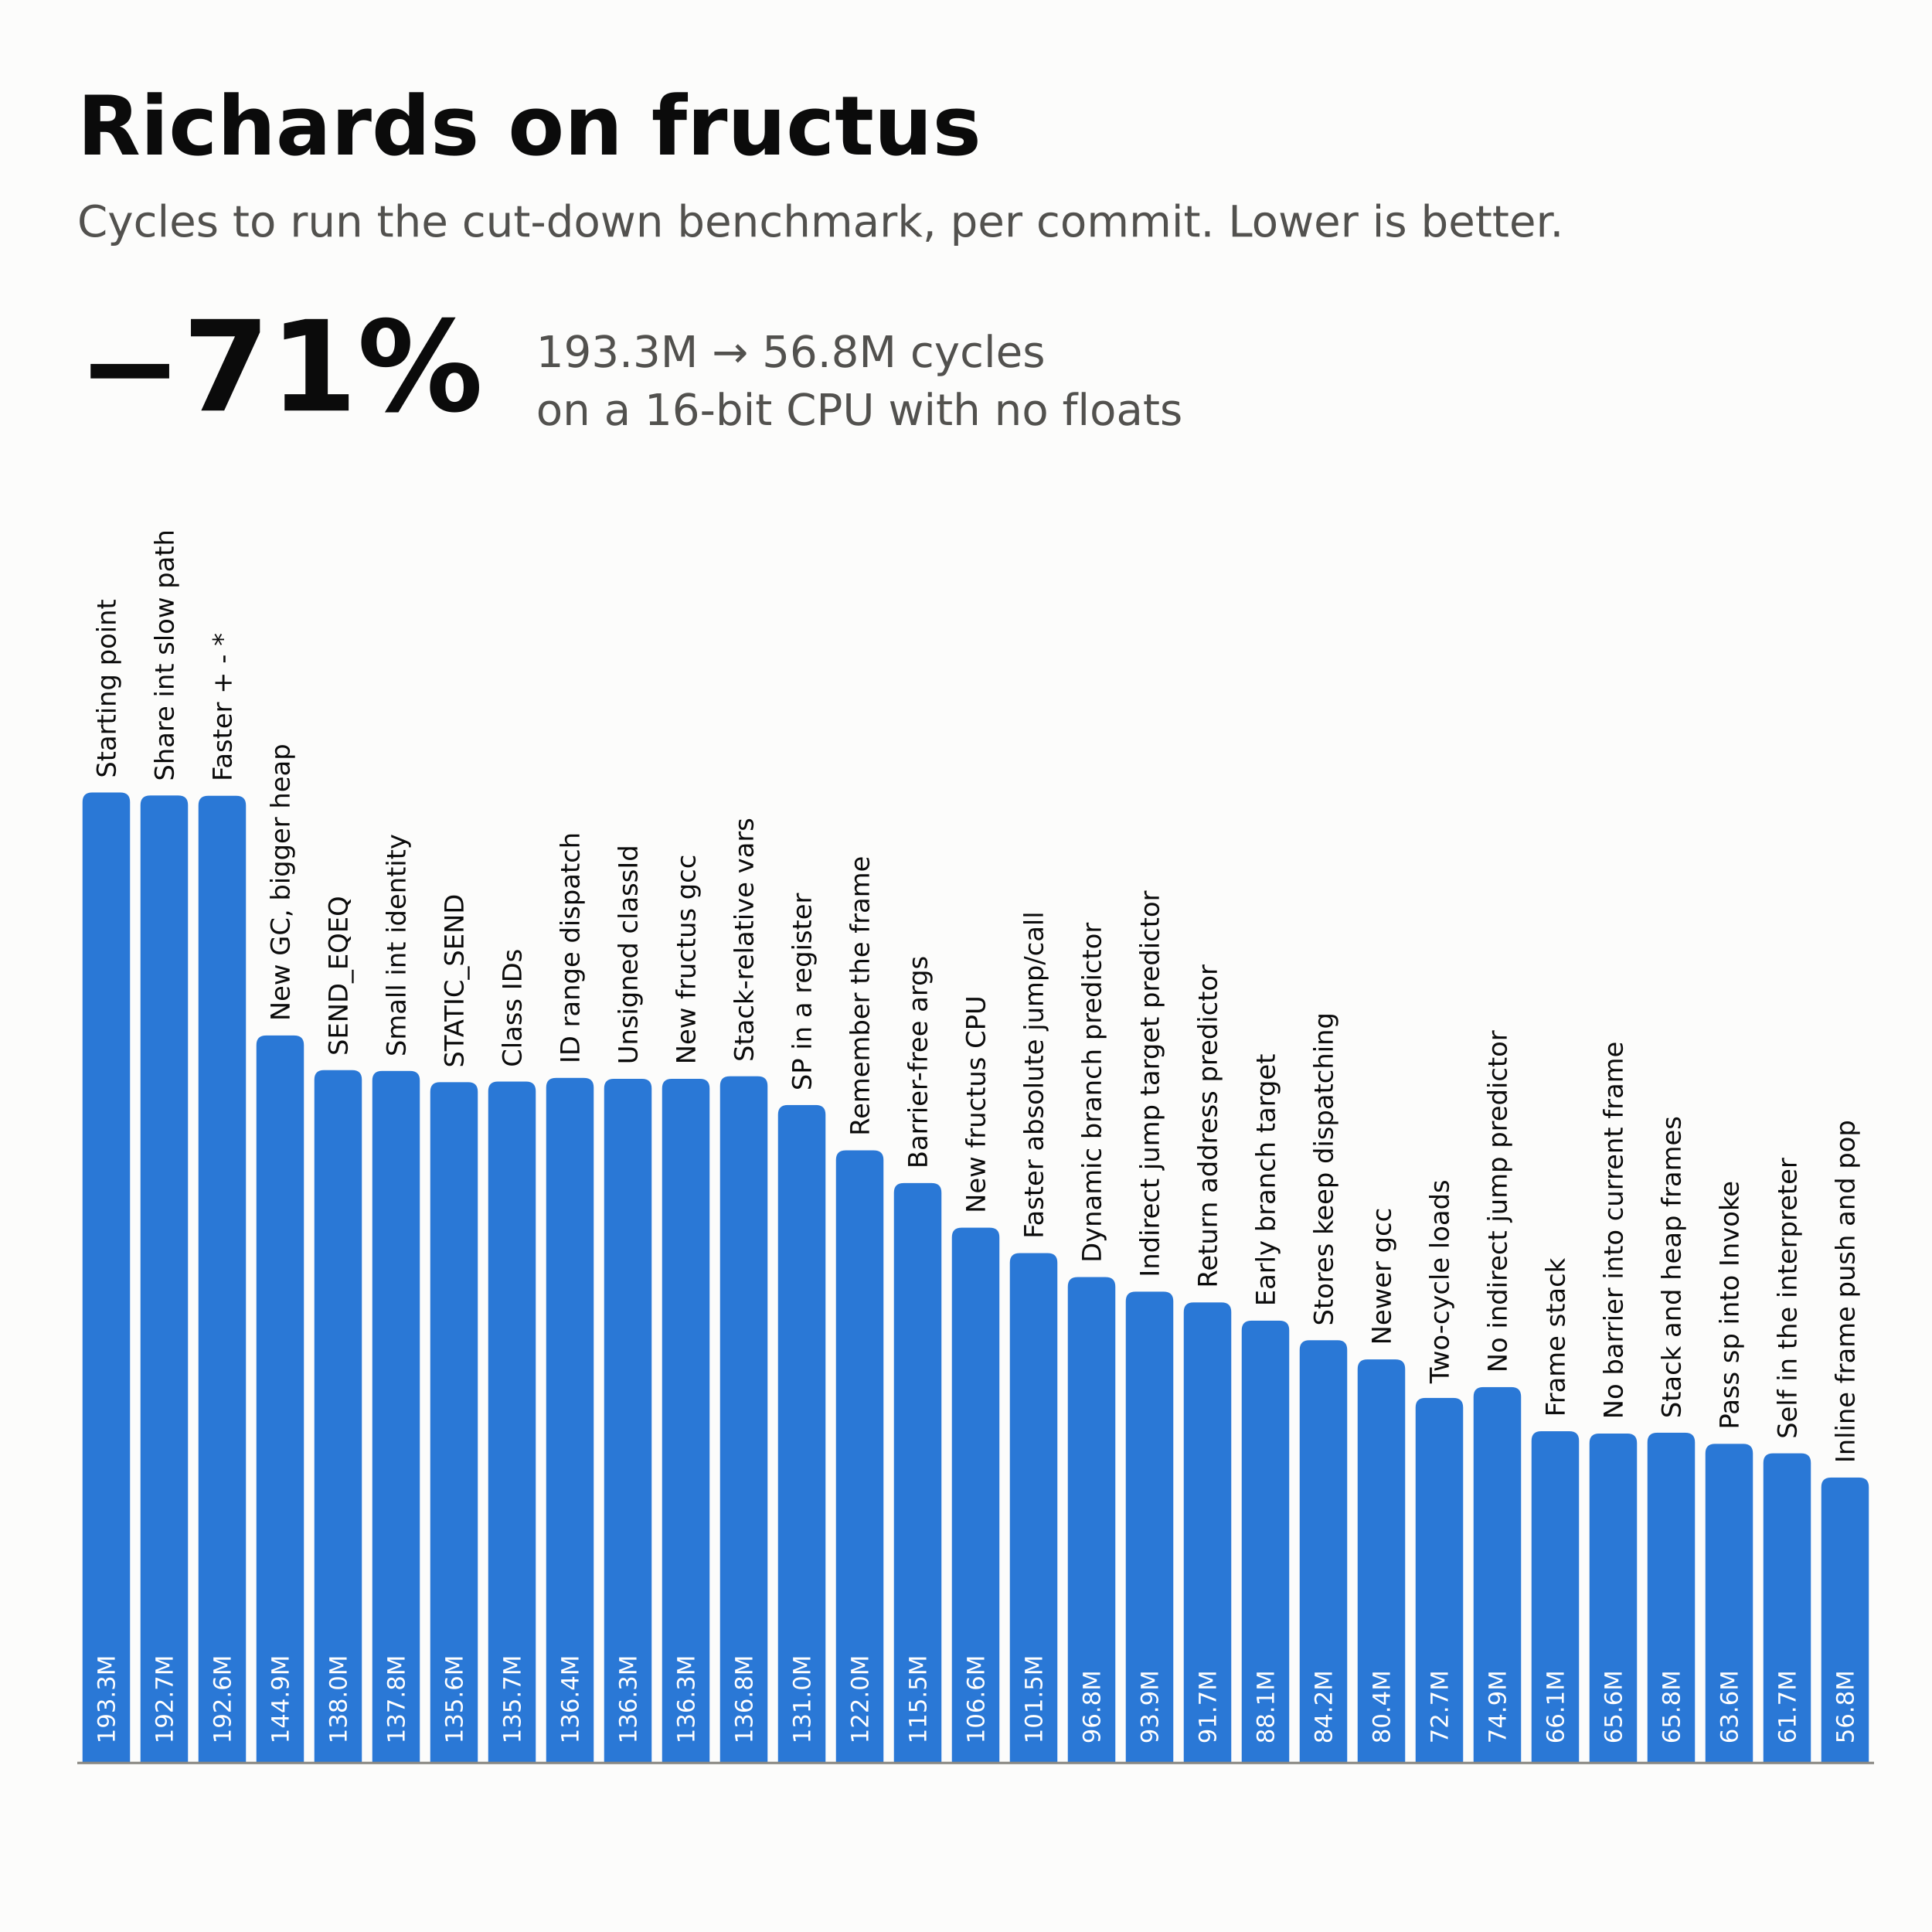
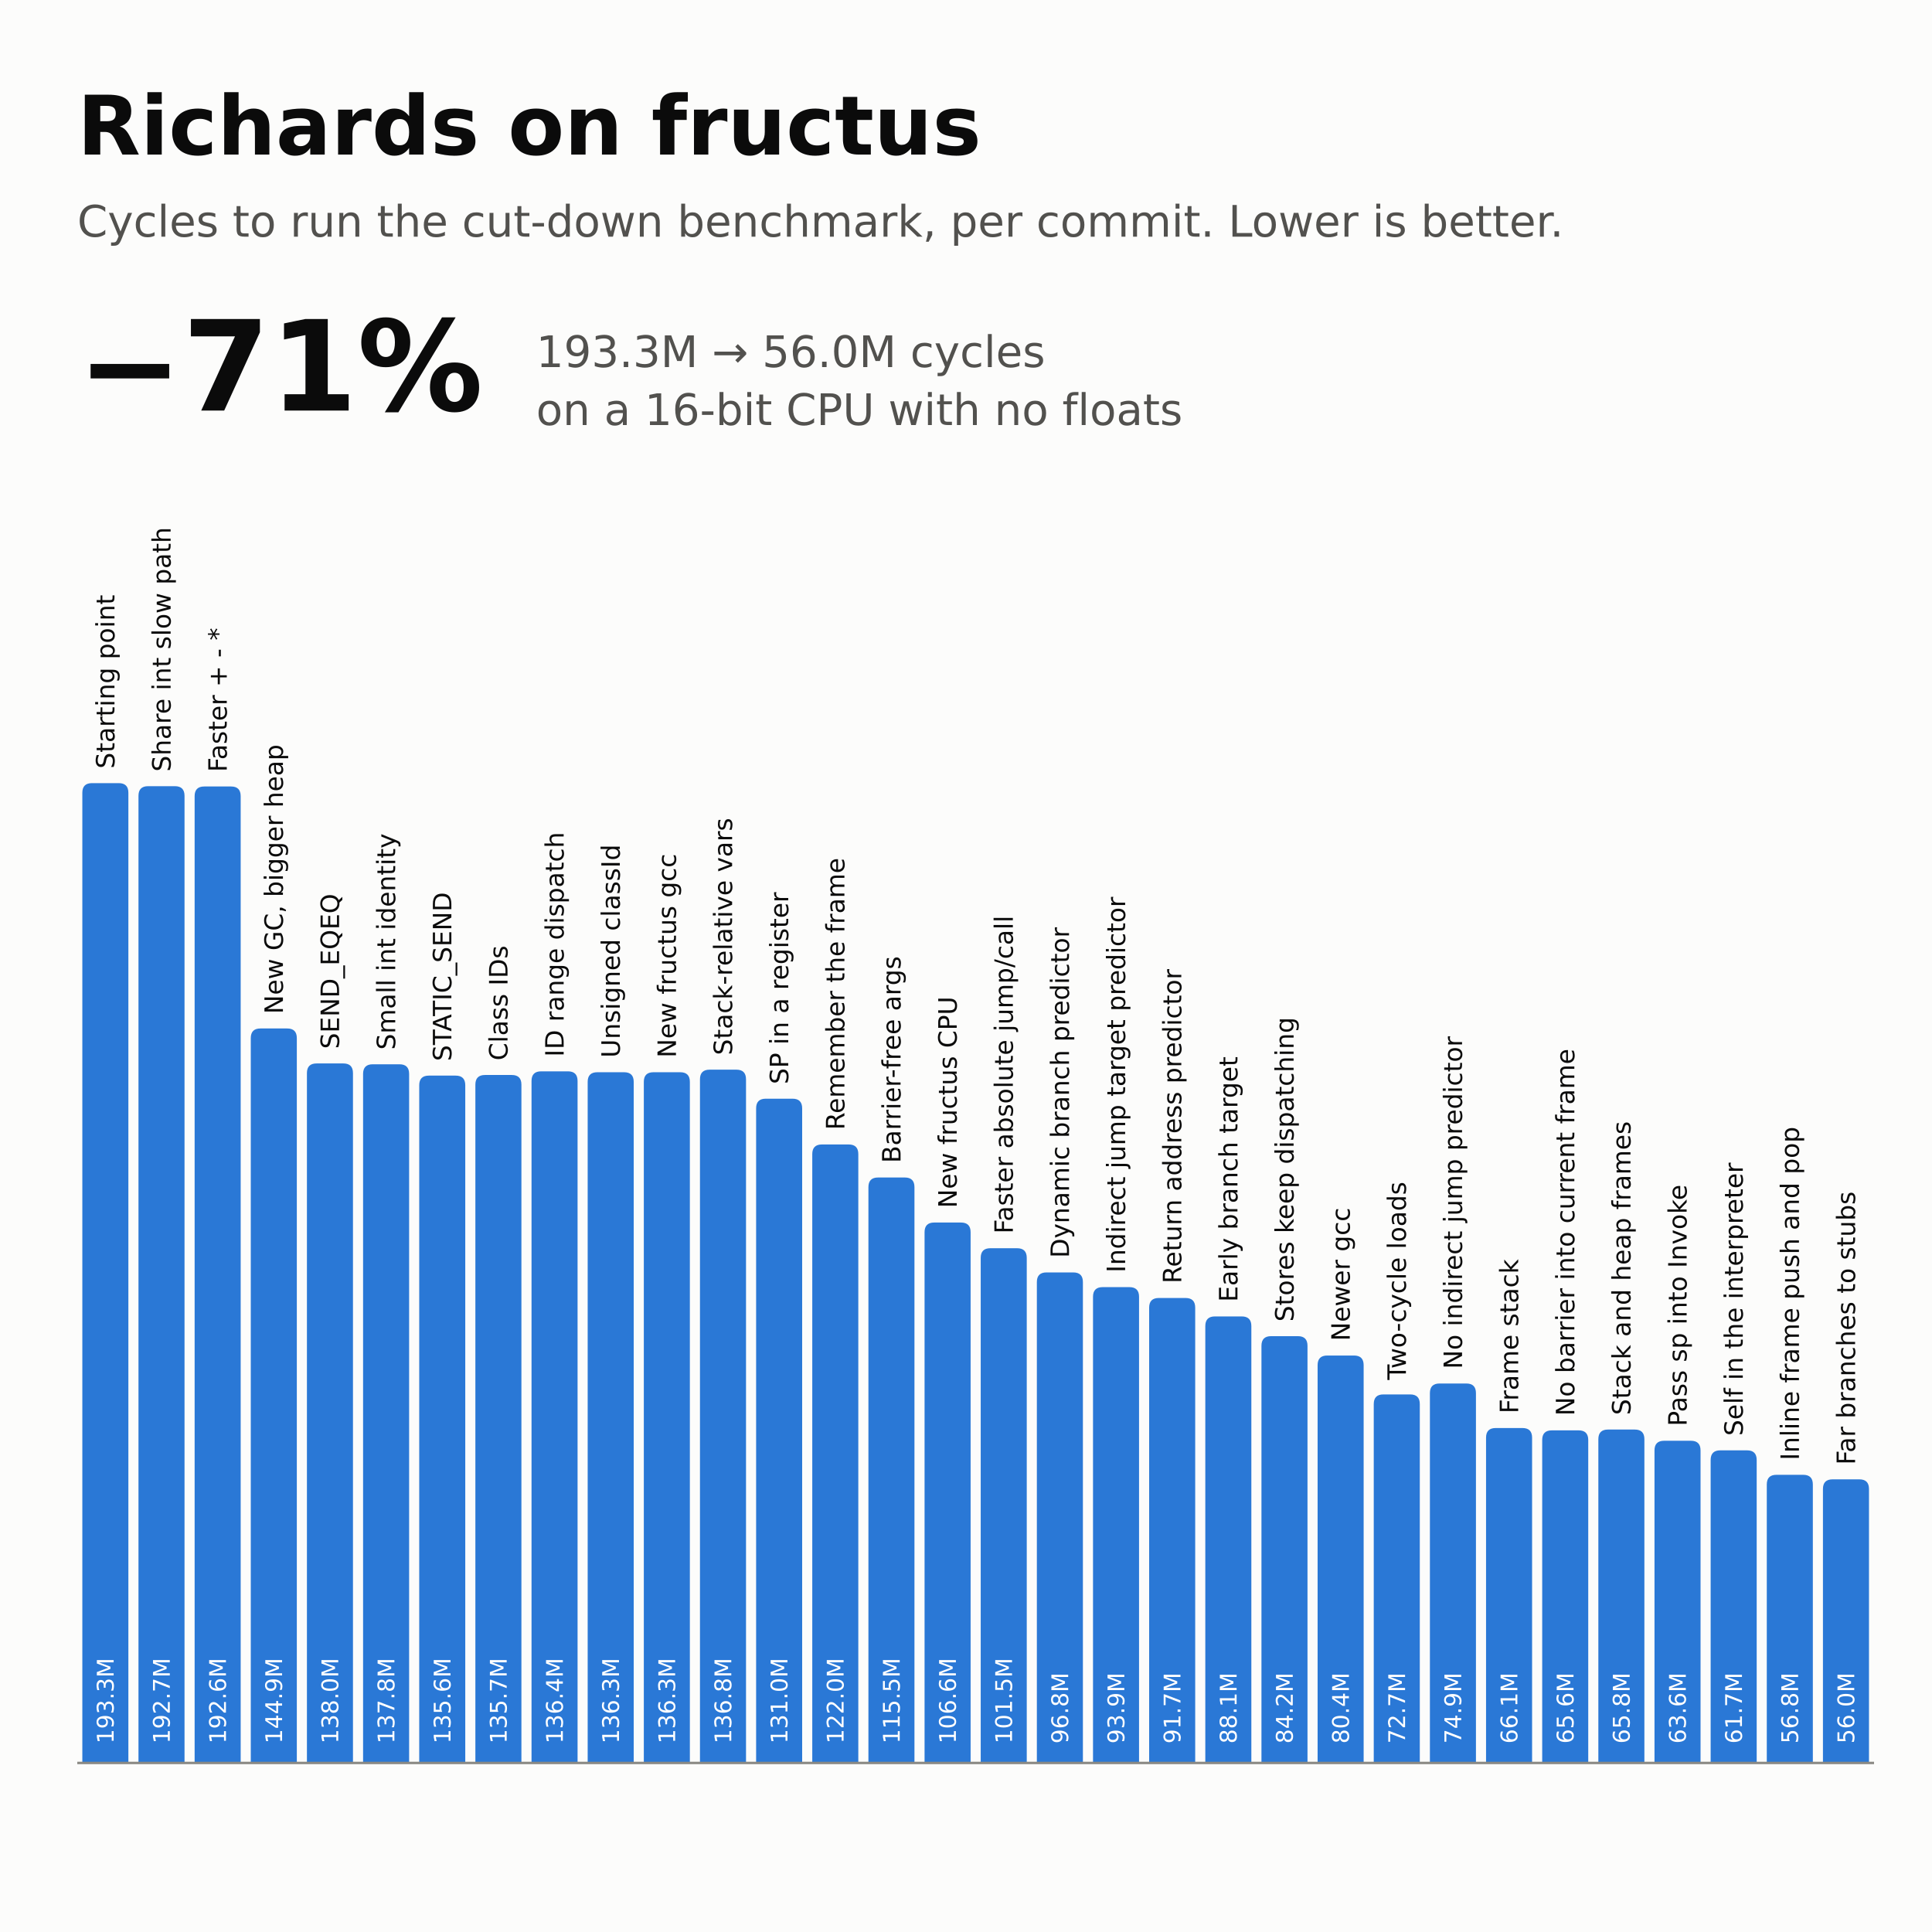
<svg xmlns="http://www.w3.org/2000/svg" width="800" height="800" viewBox="0 0 800 800" font-family="'DejaVu Sans', 'Liberation Sans', sans-serif">
  <rect width="800" height="800" fill="#fcfcfb" />
  <text x="32" y="64" font-size="34" font-weight="bold" fill="#0b0b0b">Richards on fructus</text>
  <text x="32" y="98" font-size="18" fill="#52514e">Cycles to run the cut-down benchmark, per commit. Lower is better.</text>
  <text x="32" y="170" font-size="52" font-weight="bold" fill="#0b0b0b">−71%</text>
-   <text x="222" y="152" font-size="18" fill="#52514e">193.3M → 56.8M cycles</text>
+   <text x="222" y="152" font-size="18" fill="#52514e">193.3M → 56.0M cycles</text>
  <text x="222" y="176" font-size="18" fill="#52514e">on a 16-bit CPU with no floats</text>
-   <path d="M34.16,730 V332.146 Q34.16,328.146 38.16,328.146 H49.84 Q53.84,328.146 53.84,332.146 V730 Z" fill="#2a78d6" />
-   <text transform="translate(47.5424,722) rotate(-90)" font-size="9.84" fill="#ffffff">193.3M</text>
-   <text transform="translate(47.89664,322.1463) rotate(-90)" font-size="10.8" fill="#0b0b0b">Starting point</text>
-   <path d="M58.16,730 V333.394 Q58.16,329.394 62.16,329.394 H73.84 Q77.84,329.394 77.84,333.394 V730 Z" fill="#2a78d6" />
-   <text transform="translate(71.5424,722) rotate(-90)" font-size="9.84" fill="#ffffff">192.7M</text>
-   <text transform="translate(71.89664,323.3936) rotate(-90)" font-size="10.8" fill="#0b0b0b">Share int slow path</text>
-   <path d="M82.16,730 V333.518 Q82.16,329.518 86.16,329.518 H97.84 Q101.84,329.518 101.84,333.518 V730 Z" fill="#2a78d6" />
-   <text transform="translate(95.5424,722) rotate(-90)" font-size="9.84" fill="#ffffff">192.6M</text>
-   <text transform="translate(95.89664,323.5183) rotate(-90)" font-size="10.8" fill="#0b0b0b">Faster + - *</text>
-   <path d="M106.16,730 V432.766 Q106.16,428.766 110.16,428.766 H121.84 Q125.84,428.766 125.84,432.766 V730 Z" fill="#2a78d6" />
-   <text transform="translate(119.5424,722) rotate(-90)" font-size="9.84" fill="#ffffff">144.9M</text>
-   <text transform="translate(119.8966,422.7656) rotate(-90)" font-size="10.8" fill="#0b0b0b">New GC, bigger heap</text>
-   <path d="M130.16,730 V447.11 Q130.16,443.11 134.16,443.11 H145.84 Q149.84,443.11 149.84,447.11 V730 Z" fill="#2a78d6" />
-   <text transform="translate(143.5424,722) rotate(-90)" font-size="9.84" fill="#ffffff">138.0M</text>
-   <text transform="translate(143.8966,437.1101) rotate(-90)" font-size="10.8" fill="#0b0b0b">SEND_EQEQ</text>
-   <path d="M154.16,730 V447.454 Q154.16,443.454 158.16,443.454 H169.84 Q173.84,443.454 173.84,447.454 V730 Z" fill="#2a78d6" />
-   <text transform="translate(167.5424,722) rotate(-90)" font-size="9.84" fill="#ffffff">137.8M</text>
-   <text transform="translate(167.8966,437.4544) rotate(-90)" font-size="10.8" fill="#0b0b0b">Small int identity</text>
-   <path d="M178.16,730 V452.099 Q178.16,448.099 182.16,448.099 H193.84 Q197.84,448.099 197.84,452.099 V730 Z" fill="#2a78d6" />
-   <text transform="translate(191.5424,722) rotate(-90)" font-size="9.84" fill="#ffffff">135.6M</text>
-   <text transform="translate(191.8966,442.0995) rotate(-90)" font-size="10.8" fill="#0b0b0b">STATIC_SEND</text>
-   <path d="M202.16,730 V451.846 Q202.16,447.846 206.16,447.846 H217.84 Q221.84,447.846 221.84,451.846 V730 Z" fill="#2a78d6" />
-   <text transform="translate(215.5424,722) rotate(-90)" font-size="9.84" fill="#ffffff">135.7M</text>
-   <text transform="translate(215.8966,441.8458) rotate(-90)" font-size="10.8" fill="#0b0b0b">Class IDs</text>
-   <path d="M226.16,730 V450.346 Q226.16,446.346 230.16,446.346 H241.84 Q245.84,446.346 245.84,450.346 V730 Z" fill="#2a78d6" />
-   <text transform="translate(239.5424,722) rotate(-90)" font-size="9.84" fill="#ffffff">136.4M</text>
-   <text transform="translate(239.8966,440.3461) rotate(-90)" font-size="10.8" fill="#0b0b0b">ID range dispatch</text>
-   <path d="M250.16,730 V450.715 Q250.16,446.715 254.16,446.715 H265.84 Q269.84,446.715 269.84,450.715 V730 Z" fill="#2a78d6" />
-   <text transform="translate(263.5424,722) rotate(-90)" font-size="9.84" fill="#ffffff">136.3M</text>
-   <text transform="translate(263.8966,440.7148) rotate(-90)" font-size="10.8" fill="#0b0b0b">Unsigned classId</text>
-   <path d="M274.16,730 V450.715 Q274.16,446.715 278.16,446.715 H289.84 Q293.84,446.715 293.84,450.715 V730 Z" fill="#2a78d6" />
-   <text transform="translate(287.5424,722) rotate(-90)" font-size="9.84" fill="#ffffff">136.3M</text>
-   <text transform="translate(287.8966,440.7148) rotate(-90)" font-size="10.8" fill="#0b0b0b">New fructus gcc</text>
-   <path d="M298.16,730 V449.661 Q298.16,445.661 302.16,445.661 H313.84 Q317.84,445.661 317.84,449.661 V730 Z" fill="#2a78d6" />
-   <text transform="translate(311.5424,722) rotate(-90)" font-size="9.84" fill="#ffffff">136.8M</text>
-   <text transform="translate(311.8966,439.6614) rotate(-90)" font-size="10.8" fill="#0b0b0b">Stack-relative vars</text>
-   <path d="M322.16,730 V461.569 Q322.16,457.569 326.16,457.569 H337.84 Q341.84,457.569 341.84,461.569 V730 Z" fill="#2a78d6" />
-   <text transform="translate(335.5424,722) rotate(-90)" font-size="9.84" fill="#ffffff">131.0M</text>
-   <text transform="translate(335.8966,451.5687) rotate(-90)" font-size="10.8" fill="#0b0b0b">SP in a register</text>
-   <path d="M346.16,730 V480.341 Q346.16,476.341 350.16,476.341 H361.84 Q365.84,476.341 365.84,480.341 V730 Z" fill="#2a78d6" />
-   <text transform="translate(359.5424,722) rotate(-90)" font-size="9.84" fill="#ffffff">122.0M</text>
-   <text transform="translate(359.8966,470.3405) rotate(-90)" font-size="10.8" fill="#0b0b0b">Remember the frame</text>
-   <path d="M370.16,730 V493.887 Q370.16,489.887 374.16,489.887 H385.84 Q389.84,489.887 389.84,493.887 V730 Z" fill="#2a78d6" />
-   <text transform="translate(383.5424,722) rotate(-90)" font-size="9.84" fill="#ffffff">115.5M</text>
-   <text transform="translate(383.8966,483.887) rotate(-90)" font-size="10.8" fill="#0b0b0b">Barrier-free args</text>
-   <path d="M394.16,730 V512.357 Q394.16,508.357 398.16,508.357 H409.84 Q413.84,508.357 413.84,512.357 V730 Z" fill="#2a78d6" />
-   <text transform="translate(407.5424,722) rotate(-90)" font-size="9.84" fill="#ffffff">106.6M</text>
-   <text transform="translate(407.8966,502.3574) rotate(-90)" font-size="10.8" fill="#0b0b0b">New fructus CPU</text>
-   <path d="M418.16,730 V522.894 Q418.16,518.894 422.16,518.894 H433.84 Q437.84,518.894 437.84,522.894 V730 Z" fill="#2a78d6" />
-   <text transform="translate(431.5424,722) rotate(-90)" font-size="9.84" fill="#ffffff">101.5M</text>
-   <text transform="translate(431.8966,512.8942) rotate(-90)" font-size="10.8" fill="#0b0b0b">Faster absolute jump/call</text>
-   <path d="M442.16,730 V532.819 Q442.16,528.819 446.16,528.819 H457.84 Q461.84,528.819 461.84,532.819 V730 Z" fill="#2a78d6" />
-   <text transform="translate(455.5424,722) rotate(-90)" font-size="9.84" fill="#ffffff">96.8M</text>
-   <text transform="translate(455.8966,522.8195) rotate(-90)" font-size="10.8" fill="#0b0b0b">Dynamic branch predictor</text>
-   <path d="M466.16,730 V538.85 Q466.16,534.85 470.16,534.85 H481.84 Q485.84,534.85 485.84,538.85 V730 Z" fill="#2a78d6" />
-   <text transform="translate(479.5424,722) rotate(-90)" font-size="9.84" fill="#ffffff">93.9M</text>
-   <text transform="translate(479.8966,528.8503) rotate(-90)" font-size="10.8" fill="#0b0b0b">Indirect jump target predictor</text>
-   <path d="M490.16,730 V543.303 Q490.16,539.303 494.16,539.303 H505.84 Q509.84,539.303 509.84,543.303 V730 Z" fill="#2a78d6" />
-   <text transform="translate(503.5424,722) rotate(-90)" font-size="9.84" fill="#ffffff">91.7M</text>
-   <text transform="translate(503.8966,533.3026) rotate(-90)" font-size="10.8" fill="#0b0b0b">Return address predictor</text>
-   <path d="M514.16,730 V550.863 Q514.16,546.863 518.16,546.863 H529.84 Q533.84,546.863 533.84,550.863 V730 Z" fill="#2a78d6" />
-   <text transform="translate(527.5424,722) rotate(-90)" font-size="9.84" fill="#ffffff">88.1M</text>
-   <text transform="translate(527.8966,540.863) rotate(-90)" font-size="10.8" fill="#0b0b0b">Early branch target</text>
-   <path d="M538.16,730 V558.957 Q538.16,554.957 542.16,554.957 H553.84 Q557.84,554.957 557.84,558.957 V730 Z" fill="#2a78d6" />
-   <text transform="translate(551.5424,722) rotate(-90)" font-size="9.84" fill="#ffffff">84.2M</text>
-   <text transform="translate(551.8966,548.9568) rotate(-90)" font-size="10.8" fill="#0b0b0b">Stores keep dispatching</text>
-   <path d="M562.16,730 V566.901 Q562.16,562.901 566.16,562.901 H577.84 Q581.84,562.901 581.84,566.901 V730 Z" fill="#2a78d6" />
-   <text transform="translate(575.5424,722) rotate(-90)" font-size="9.84" fill="#ffffff">80.4M</text>
-   <text transform="translate(575.8966,556.9005) rotate(-90)" font-size="10.8" fill="#0b0b0b">Newer gcc</text>
-   <path d="M586.16,730 V582.854 Q586.16,578.854 590.16,578.854 H601.84 Q605.84,578.854 605.84,582.854 V730 Z" fill="#2a78d6" />
-   <text transform="translate(599.5424,722) rotate(-90)" font-size="9.84" fill="#ffffff">72.7M</text>
-   <text transform="translate(599.8966,572.8538) rotate(-90)" font-size="10.8" fill="#0b0b0b">Two-cycle loads</text>
-   <path d="M610.16,730 V578.373 Q610.16,574.373 614.16,574.373 H625.84 Q629.84,574.373 629.84,578.373 V730 Z" fill="#2a78d6" />
-   <text transform="translate(623.5424,722) rotate(-90)" font-size="9.84" fill="#ffffff">74.9M</text>
-   <text transform="translate(623.8966,568.3726) rotate(-90)" font-size="10.8" fill="#0b0b0b">No indirect jump predictor</text>
-   <path d="M634.16,730 V596.637 Q634.16,592.637 638.16,592.637 H649.84 Q653.84,592.637 653.84,596.637 V730 Z" fill="#2a78d6" />
-   <text transform="translate(647.5424,722) rotate(-90)" font-size="9.84" fill="#ffffff">66.1M</text>
-   <text transform="translate(647.8966,586.6374) rotate(-90)" font-size="10.8" fill="#0b0b0b">Frame stack</text>
-   <path d="M658.16,730 V597.592 Q658.16,593.592 662.16,593.592 H673.84 Q677.84,593.592 677.84,597.592 V730 Z" fill="#2a78d6" />
-   <text transform="translate(671.5424,722) rotate(-90)" font-size="9.84" fill="#ffffff">65.6M</text>
-   <text transform="translate(671.8966,587.5921) rotate(-90)" font-size="10.8" fill="#0b0b0b">No barrier into current frame</text>
-   <path d="M682.16,730 V597.261 Q682.16,593.261 686.16,593.261 H697.84 Q701.84,593.261 701.84,597.261 V730 Z" fill="#2a78d6" />
-   <text transform="translate(695.5424,722) rotate(-90)" font-size="9.84" fill="#ffffff">65.8M</text>
-   <text transform="translate(695.8966,587.2606) rotate(-90)" font-size="10.8" fill="#0b0b0b">Stack and heap frames</text>
-   <path d="M706.16,730 V601.859 Q706.16,597.859 710.16,597.859 H721.84 Q725.84,597.859 725.84,601.859 V730 Z" fill="#2a78d6" />
-   <text transform="translate(719.5424,722) rotate(-90)" font-size="9.84" fill="#ffffff">63.6M</text>
-   <text transform="translate(719.8966,591.8589) rotate(-90)" font-size="10.8" fill="#0b0b0b">Pass sp into Invoke</text>
-   <path d="M730.16,730 V605.789 Q730.16,601.789 734.16,601.789 H745.84 Q749.84,601.789 749.84,605.789 V730 Z" fill="#2a78d6" />
-   <text transform="translate(743.5424,722) rotate(-90)" font-size="9.84" fill="#ffffff">61.7M</text>
-   <text transform="translate(743.8966,595.7893) rotate(-90)" font-size="10.8" fill="#0b0b0b">Self in the interpreter</text>
-   <path d="M754.16,730 V615.823 Q754.16,611.823 758.16,611.823 H769.84 Q773.84,611.823 773.84,615.823 V730 Z" fill="#2a78d6" />
-   <text transform="translate(767.5424,722) rotate(-90)" font-size="9.84" fill="#ffffff">56.8M</text>
-   <text transform="translate(767.8966,605.8233) rotate(-90)" font-size="10.8" fill="#0b0b0b">Inline frame push and pop</text>
+   <path d="M34.093,730 V328.278 Q34.093,324.278 38.093,324.278 H49.157 Q53.157,324.278 53.157,328.278 V730 Z" fill="#2a78d6" />
+   <text transform="translate(47.0567,722) rotate(-90)" font-size="9.533" fill="#ffffff">193.3M</text>
+   <text transform="translate(47.39987,318.2782) rotate(-90)" font-size="10.5" fill="#0b0b0b">Starting point</text>
+   <path d="M57.343,730 V329.538 Q57.343,325.538 61.343,325.538 H72.407 Q76.407,325.538 76.407,329.538 V730 Z" fill="#2a78d6" />
+   <text transform="translate(70.3067,722) rotate(-90)" font-size="9.533" fill="#ffffff">192.7M</text>
+   <text transform="translate(70.64987,319.5376) rotate(-90)" font-size="10.5" fill="#0b0b0b">Share int slow path</text>
+   <path d="M80.593,730 V329.663 Q80.593,325.663 84.593,325.663 H95.657 Q99.657,325.663 99.657,329.663 V730 Z" fill="#2a78d6" />
+   <text transform="translate(93.5567,722) rotate(-90)" font-size="9.533" fill="#ffffff">192.6M</text>
+   <text transform="translate(93.89987,319.6635) rotate(-90)" font-size="10.5" fill="#0b0b0b">Faster + - *</text>
+   <path d="M103.843,730 V429.866 Q103.843,425.866 107.843,425.866 H118.907 Q122.907,425.866 122.907,429.866 V730 Z" fill="#2a78d6" />
+   <text transform="translate(116.8067,722) rotate(-90)" font-size="9.533" fill="#ffffff">144.9M</text>
+   <text transform="translate(117.1499,419.8661) rotate(-90)" font-size="10.5" fill="#0b0b0b">New GC, bigger heap</text>
+   <path d="M127.093,730 V444.349 Q127.093,440.349 131.093,440.349 H142.157 Q146.157,440.349 146.157,444.349 V730 Z" fill="#2a78d6" />
+   <text transform="translate(140.0567,722) rotate(-90)" font-size="9.533" fill="#ffffff">138.0M</text>
+   <text transform="translate(140.3999,434.3486) rotate(-90)" font-size="10.5" fill="#0b0b0b">SEND_EQEQ</text>
+   <path d="M150.343,730 V444.696 Q150.343,440.696 154.343,440.696 H165.407 Q169.407,440.696 169.407,444.696 V730 Z" fill="#2a78d6" />
+   <text transform="translate(163.3067,722) rotate(-90)" font-size="9.533" fill="#ffffff">137.8M</text>
+   <text transform="translate(163.6499,434.6962) rotate(-90)" font-size="10.5" fill="#0b0b0b">Small int identity</text>
+   <path d="M173.593,730 V449.386 Q173.593,445.386 177.593,445.386 H188.657 Q192.657,445.386 192.657,449.386 V730 Z" fill="#2a78d6" />
+   <text transform="translate(186.5567,722) rotate(-90)" font-size="9.533" fill="#ffffff">135.6M</text>
+   <text transform="translate(186.8999,439.386) rotate(-90)" font-size="10.5" fill="#0b0b0b">STATIC_SEND</text>
+   <path d="M196.843,730 V449.13 Q196.843,445.13 200.843,445.13 H211.907 Q215.907,445.13 215.907,449.13 V730 Z" fill="#2a78d6" />
+   <text transform="translate(209.8067,722) rotate(-90)" font-size="9.533" fill="#ffffff">135.7M</text>
+   <text transform="translate(210.1499,439.1299) rotate(-90)" font-size="10.5" fill="#0b0b0b">Class IDs</text>
+   <path d="M220.093,730 V447.616 Q220.093,443.616 224.093,443.616 H235.157 Q239.157,443.616 239.157,447.616 V730 Z" fill="#2a78d6" />
+   <text transform="translate(233.0567,722) rotate(-90)" font-size="9.533" fill="#ffffff">136.4M</text>
+   <text transform="translate(233.3999,437.6157) rotate(-90)" font-size="10.5" fill="#0b0b0b">ID range dispatch</text>
+   <path d="M243.343,730 V447.988 Q243.343,443.988 247.343,443.988 H258.408 Q262.408,443.988 262.408,447.988 V730 Z" fill="#2a78d6" />
+   <text transform="translate(256.3067,722) rotate(-90)" font-size="9.533" fill="#ffffff">136.3M</text>
+   <text transform="translate(256.6499,437.988) rotate(-90)" font-size="10.5" fill="#0b0b0b">Unsigned classId</text>
+   <path d="M266.592,730 V447.988 Q266.592,443.988 270.592,443.988 H281.657 Q285.657,443.988 285.657,447.988 V730 Z" fill="#2a78d6" />
+   <text transform="translate(279.5567,722) rotate(-90)" font-size="9.533" fill="#ffffff">136.3M</text>
+   <text transform="translate(279.8999,437.988) rotate(-90)" font-size="10.5" fill="#0b0b0b">New fructus gcc</text>
+   <path d="M289.842,730 V446.924 Q289.842,442.924 293.842,442.924 H304.907 Q308.907,442.924 308.907,446.924 V730 Z" fill="#2a78d6" />
+   <text transform="translate(302.8067,722) rotate(-90)" font-size="9.533" fill="#ffffff">136.8M</text>
+   <text transform="translate(303.1499,436.9244) rotate(-90)" font-size="10.5" fill="#0b0b0b">Stack-relative vars</text>
+   <path d="M313.092,730 V458.946 Q313.092,454.946 317.092,454.946 H328.157 Q332.157,454.946 332.157,458.946 V730 Z" fill="#2a78d6" />
+   <text transform="translate(326.0567,722) rotate(-90)" font-size="9.533" fill="#ffffff">131.0M</text>
+   <text transform="translate(326.3999,448.9464) rotate(-90)" font-size="10.5" fill="#0b0b0b">SP in a register</text>
+   <path d="M336.342,730 V477.899 Q336.342,473.899 340.342,473.899 H351.407 Q355.407,473.899 355.407,477.899 V730 Z" fill="#2a78d6" />
+   <text transform="translate(349.3067,722) rotate(-90)" font-size="9.533" fill="#ffffff">122.0M</text>
+   <text transform="translate(349.6499,467.8989) rotate(-90)" font-size="10.5" fill="#0b0b0b">Remember the frame</text>
+   <path d="M359.592,730 V491.576 Q359.592,487.576 363.592,487.576 H374.657 Q378.657,487.576 378.657,491.576 V730 Z" fill="#2a78d6" />
+   <text transform="translate(372.5567,722) rotate(-90)" font-size="9.533" fill="#ffffff">115.5M</text>
+   <text transform="translate(372.8999,481.5757) rotate(-90)" font-size="10.5" fill="#0b0b0b">Barrier-free args</text>
+   <path d="M382.842,730 V510.224 Q382.842,506.224 386.842,506.224 H397.907 Q401.907,506.224 401.907,510.224 V730 Z" fill="#2a78d6" />
+   <text transform="translate(395.8067,722) rotate(-90)" font-size="9.533" fill="#ffffff">106.6M</text>
+   <text transform="translate(396.1499,500.2239) rotate(-90)" font-size="10.5" fill="#0b0b0b">New fructus CPU</text>
+   <path d="M406.092,730 V520.862 Q406.092,516.862 410.092,516.862 H421.157 Q425.157,516.862 425.157,520.862 V730 Z" fill="#2a78d6" />
+   <text transform="translate(419.0567,722) rotate(-90)" font-size="9.533" fill="#ffffff">101.5M</text>
+   <text transform="translate(419.3999,510.8622) rotate(-90)" font-size="10.5" fill="#0b0b0b">Faster absolute jump/call</text>
+   <path d="M429.342,730 V530.883 Q429.342,526.883 433.342,526.883 H444.407 Q448.407,526.883 448.407,530.883 V730 Z" fill="#2a78d6" />
+   <text transform="translate(442.3067,722) rotate(-90)" font-size="9.533" fill="#ffffff">96.8M</text>
+   <text transform="translate(442.6499,520.883) rotate(-90)" font-size="10.5" fill="#0b0b0b">Dynamic branch predictor</text>
+   <path d="M452.592,730 V536.972 Q452.592,532.972 456.592,532.972 H467.657 Q471.657,532.972 471.657,536.972 V730 Z" fill="#2a78d6" />
+   <text transform="translate(465.5567,722) rotate(-90)" font-size="9.533" fill="#ffffff">93.9M</text>
+   <text transform="translate(465.8999,526.9719) rotate(-90)" font-size="10.5" fill="#0b0b0b">Indirect jump target predictor</text>
+   <path d="M475.842,730 V541.467 Q475.842,537.467 479.842,537.467 H490.907 Q494.907,537.467 494.907,541.467 V730 Z" fill="#2a78d6" />
+   <text transform="translate(488.8067,722) rotate(-90)" font-size="9.533" fill="#ffffff">91.7M</text>
+   <text transform="translate(489.1499,531.4671) rotate(-90)" font-size="10.5" fill="#0b0b0b">Return address predictor</text>
+   <path d="M499.092,730 V549.1 Q499.092,545.1 503.092,545.1 H514.158 Q518.158,545.1 518.158,549.1 V730 Z" fill="#2a78d6" />
+   <text transform="translate(512.0567,722) rotate(-90)" font-size="9.533" fill="#ffffff">88.1M</text>
+   <text transform="translate(512.3999,539.1002) rotate(-90)" font-size="10.5" fill="#0b0b0b">Early branch target</text>
+   <path d="M522.342,730 V557.272 Q522.342,553.272 526.342,553.272 H537.408 Q541.408,553.272 541.408,557.272 V730 Z" fill="#2a78d6" />
+   <text transform="translate(535.3067,722) rotate(-90)" font-size="9.533" fill="#ffffff">84.2M</text>
+   <text transform="translate(535.6499,547.2719) rotate(-90)" font-size="10.5" fill="#0b0b0b">Stores keep dispatching</text>
+   <path d="M545.592,730 V565.292 Q545.592,561.292 549.592,561.292 H560.658 Q564.658,561.292 564.658,565.292 V730 Z" fill="#2a78d6" />
+   <text transform="translate(558.5567,722) rotate(-90)" font-size="9.533" fill="#ffffff">80.4M</text>
+   <text transform="translate(558.8999,555.2921) rotate(-90)" font-size="10.5" fill="#0b0b0b">Newer gcc</text>
+   <path d="M568.842,730 V581.399 Q568.842,577.399 572.842,577.399 H583.908 Q587.908,577.399 587.908,581.399 V730 Z" fill="#2a78d6" />
+   <text transform="translate(581.8067,722) rotate(-90)" font-size="9.533" fill="#ffffff">72.7M</text>
+   <text transform="translate(582.1499,571.3989) rotate(-90)" font-size="10.5" fill="#0b0b0b">Two-cycle loads</text>
+   <path d="M592.092,730 V576.875 Q592.092,572.875 596.092,572.875 H607.158 Q611.158,572.875 611.158,576.875 V730 Z" fill="#2a78d6" />
+   <text transform="translate(605.0567,722) rotate(-90)" font-size="9.533" fill="#ffffff">74.9M</text>
+   <text transform="translate(605.3999,566.8746) rotate(-90)" font-size="10.5" fill="#0b0b0b">No indirect jump predictor</text>
+   <path d="M615.342,730 V595.315 Q615.342,591.315 619.342,591.315 H630.408 Q634.408,591.315 634.408,595.315 V730 Z" fill="#2a78d6" />
+   <text transform="translate(628.3067,722) rotate(-90)" font-size="9.533" fill="#ffffff">66.1M</text>
+   <text transform="translate(628.6499,585.3152) rotate(-90)" font-size="10.5" fill="#0b0b0b">Frame stack</text>
+   <path d="M638.592,730 V596.279 Q638.592,592.279 642.592,592.279 H653.658 Q657.658,592.279 657.658,596.279 V730 Z" fill="#2a78d6" />
+   <text transform="translate(651.5567,722) rotate(-90)" font-size="9.533" fill="#ffffff">65.6M</text>
+   <text transform="translate(651.8999,586.2791) rotate(-90)" font-size="10.5" fill="#0b0b0b">No barrier into current frame</text>
+   <path d="M661.842,730 V595.944 Q661.842,591.944 665.842,591.944 H676.908 Q680.908,591.944 680.908,595.944 V730 Z" fill="#2a78d6" />
+   <text transform="translate(674.8067,722) rotate(-90)" font-size="9.533" fill="#ffffff">65.8M</text>
+   <text transform="translate(675.1499,585.9444) rotate(-90)" font-size="10.5" fill="#0b0b0b">Stack and heap frames</text>
+   <path d="M685.092,730 V600.587 Q685.092,596.587 689.092,596.587 H700.158 Q704.158,596.587 704.158,600.587 V730 Z" fill="#2a78d6" />
+   <text transform="translate(698.0567,722) rotate(-90)" font-size="9.533" fill="#ffffff">63.6M</text>
+   <text transform="translate(698.3999,590.587) rotate(-90)" font-size="10.5" fill="#0b0b0b">Pass sp into Invoke</text>
+   <path d="M708.342,730 V604.555 Q708.342,600.555 712.342,600.555 H723.408 Q727.408,600.555 727.408,604.555 V730 Z" fill="#2a78d6" />
+   <text transform="translate(721.3067,722) rotate(-90)" font-size="9.533" fill="#ffffff">61.7M</text>
+   <text transform="translate(721.6499,594.5552) rotate(-90)" font-size="10.5" fill="#0b0b0b">Self in the interpreter</text>
+   <path d="M731.592,730 V614.686 Q731.592,610.686 735.592,610.686 H746.658 Q750.658,610.686 750.658,614.686 V730 Z" fill="#2a78d6" />
+   <text transform="translate(744.5567,722) rotate(-90)" font-size="9.533" fill="#ffffff">56.8M</text>
+   <text transform="translate(744.8999,604.6858) rotate(-90)" font-size="10.5" fill="#0b0b0b">Inline frame push and pop</text>
+   <path d="M754.842,730 V616.562 Q754.842,612.562 758.842,612.562 H769.908 Q773.908,612.562 773.908,616.562 V730 Z" fill="#2a78d6" />
+   <text transform="translate(767.8067,722) rotate(-90)" font-size="9.533" fill="#ffffff">56.0M</text>
+   <text transform="translate(768.1499,606.5617) rotate(-90)" font-size="10.5" fill="#0b0b0b">Far branches to stubs</text>
  <line x1="32" x2="776" y1="730" y2="730" stroke="#8a8984" stroke-width="1" />
</svg>
